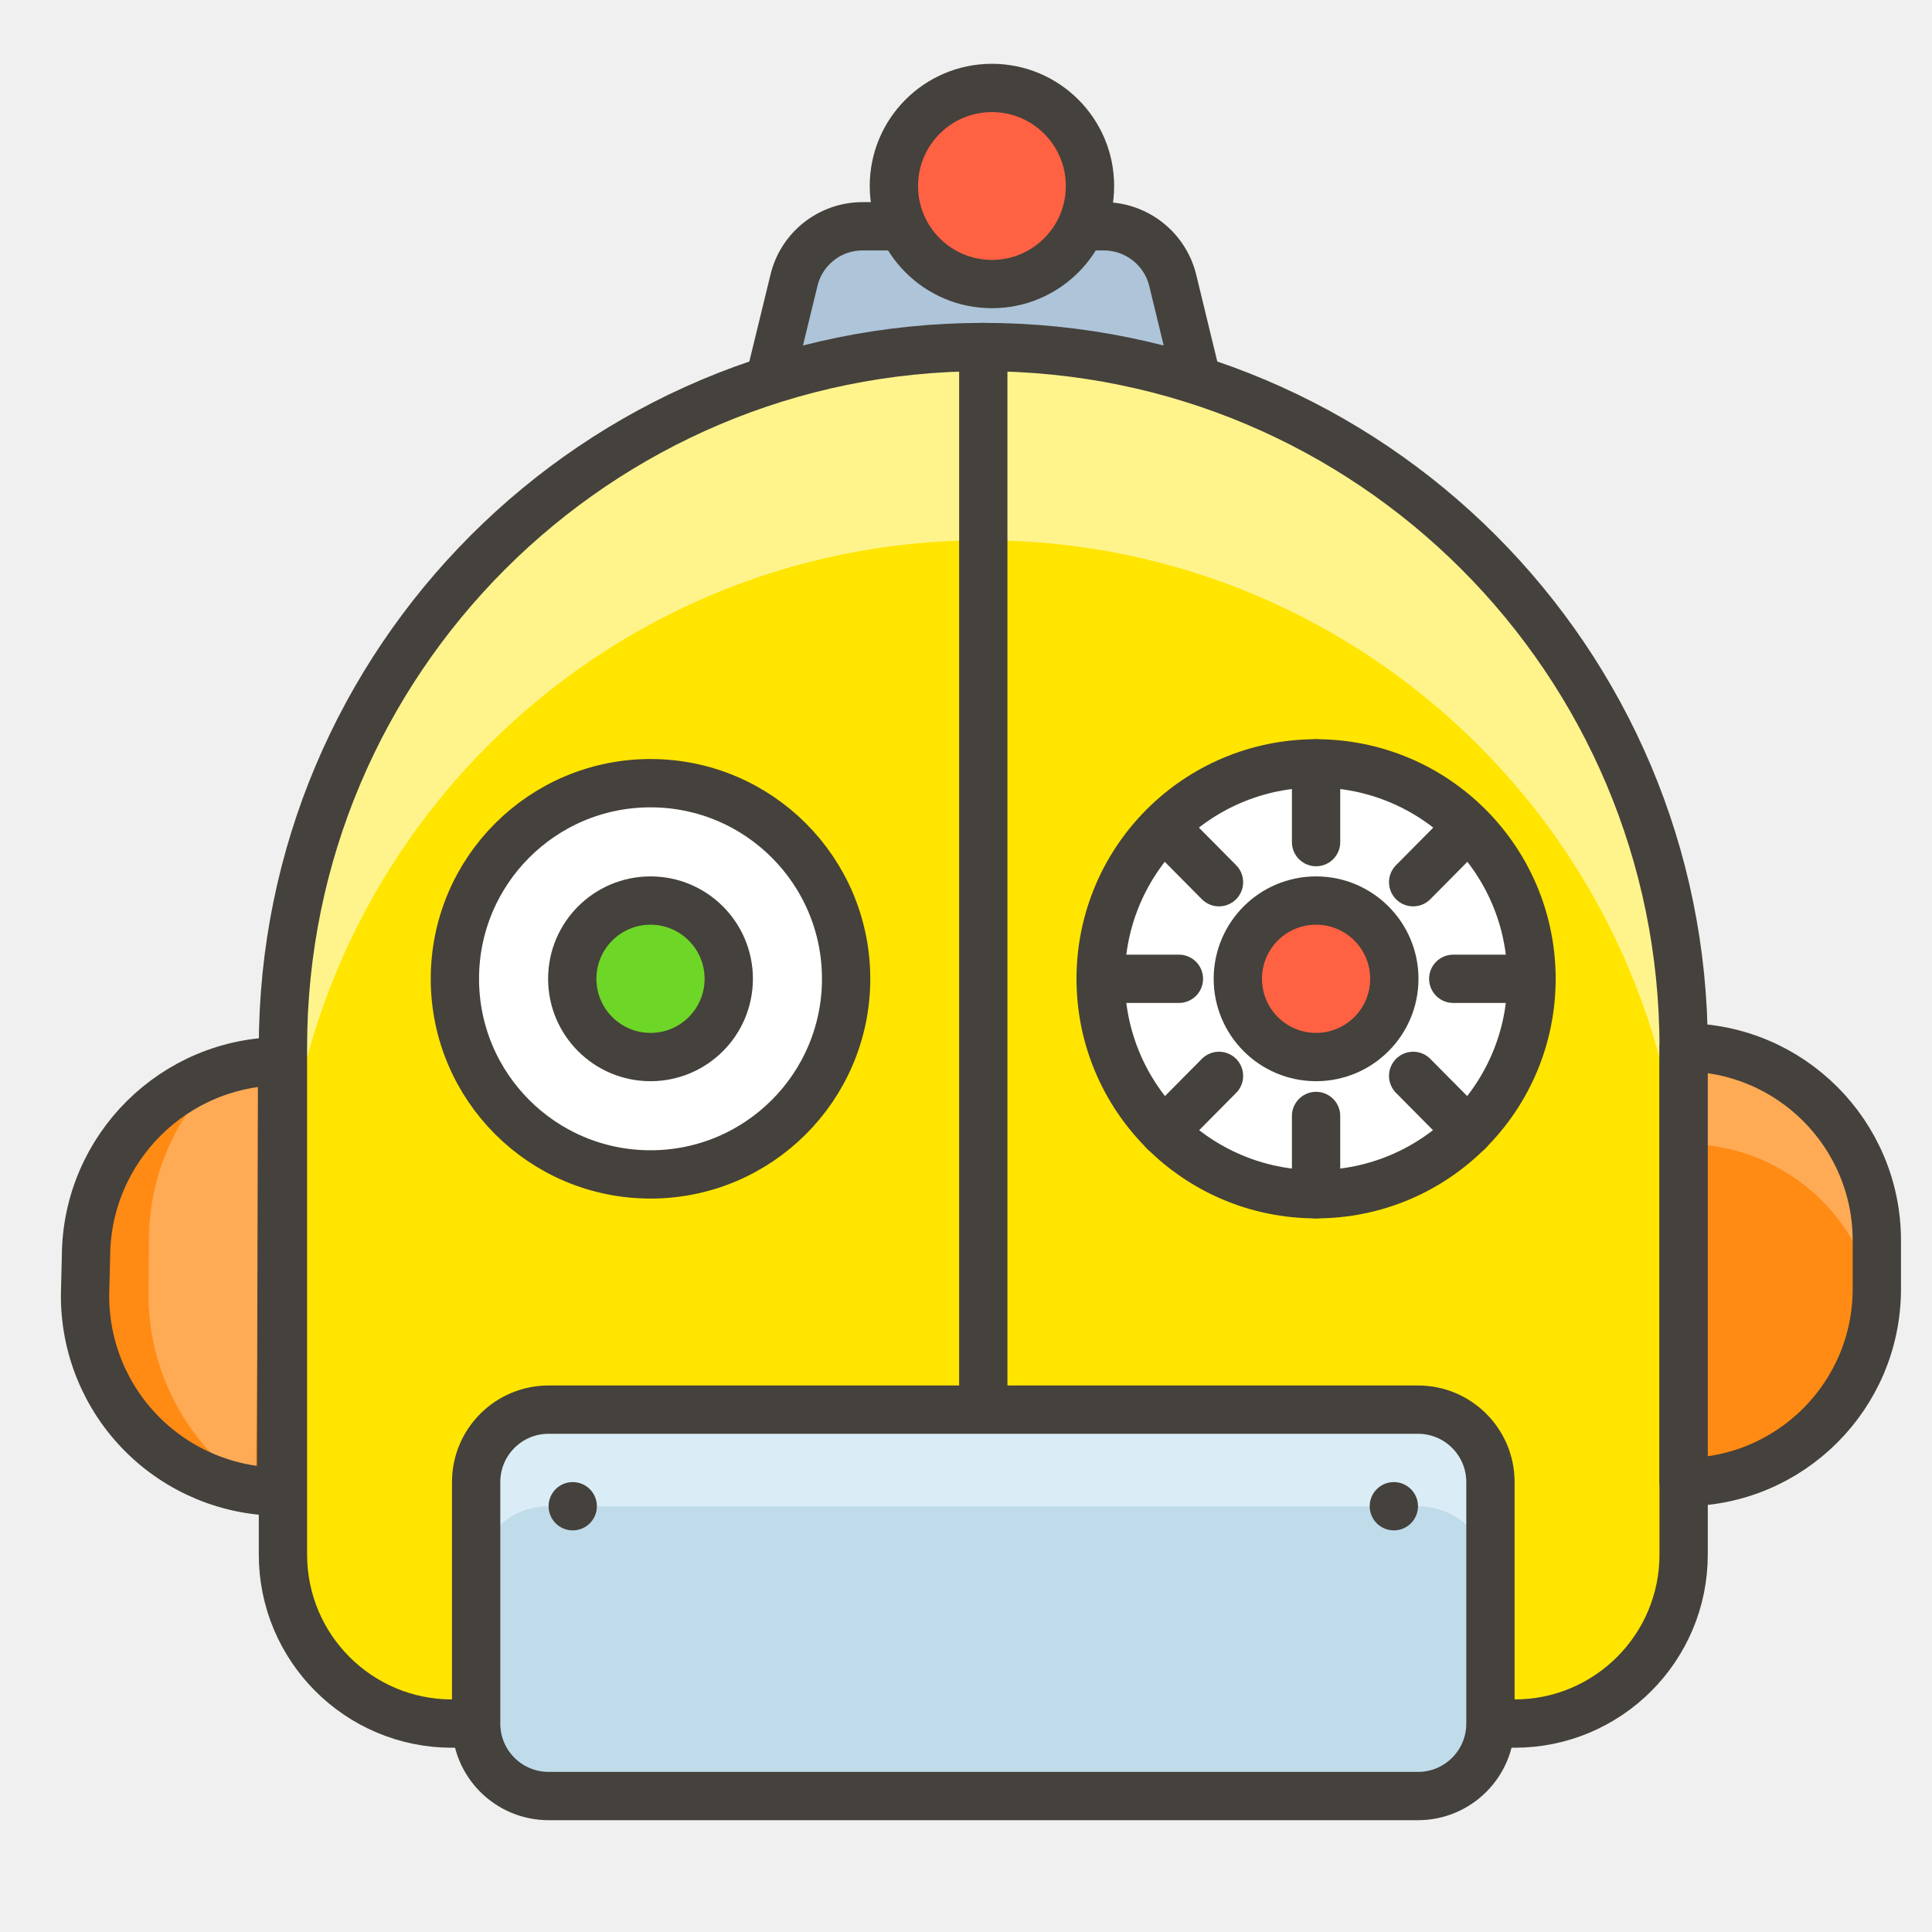
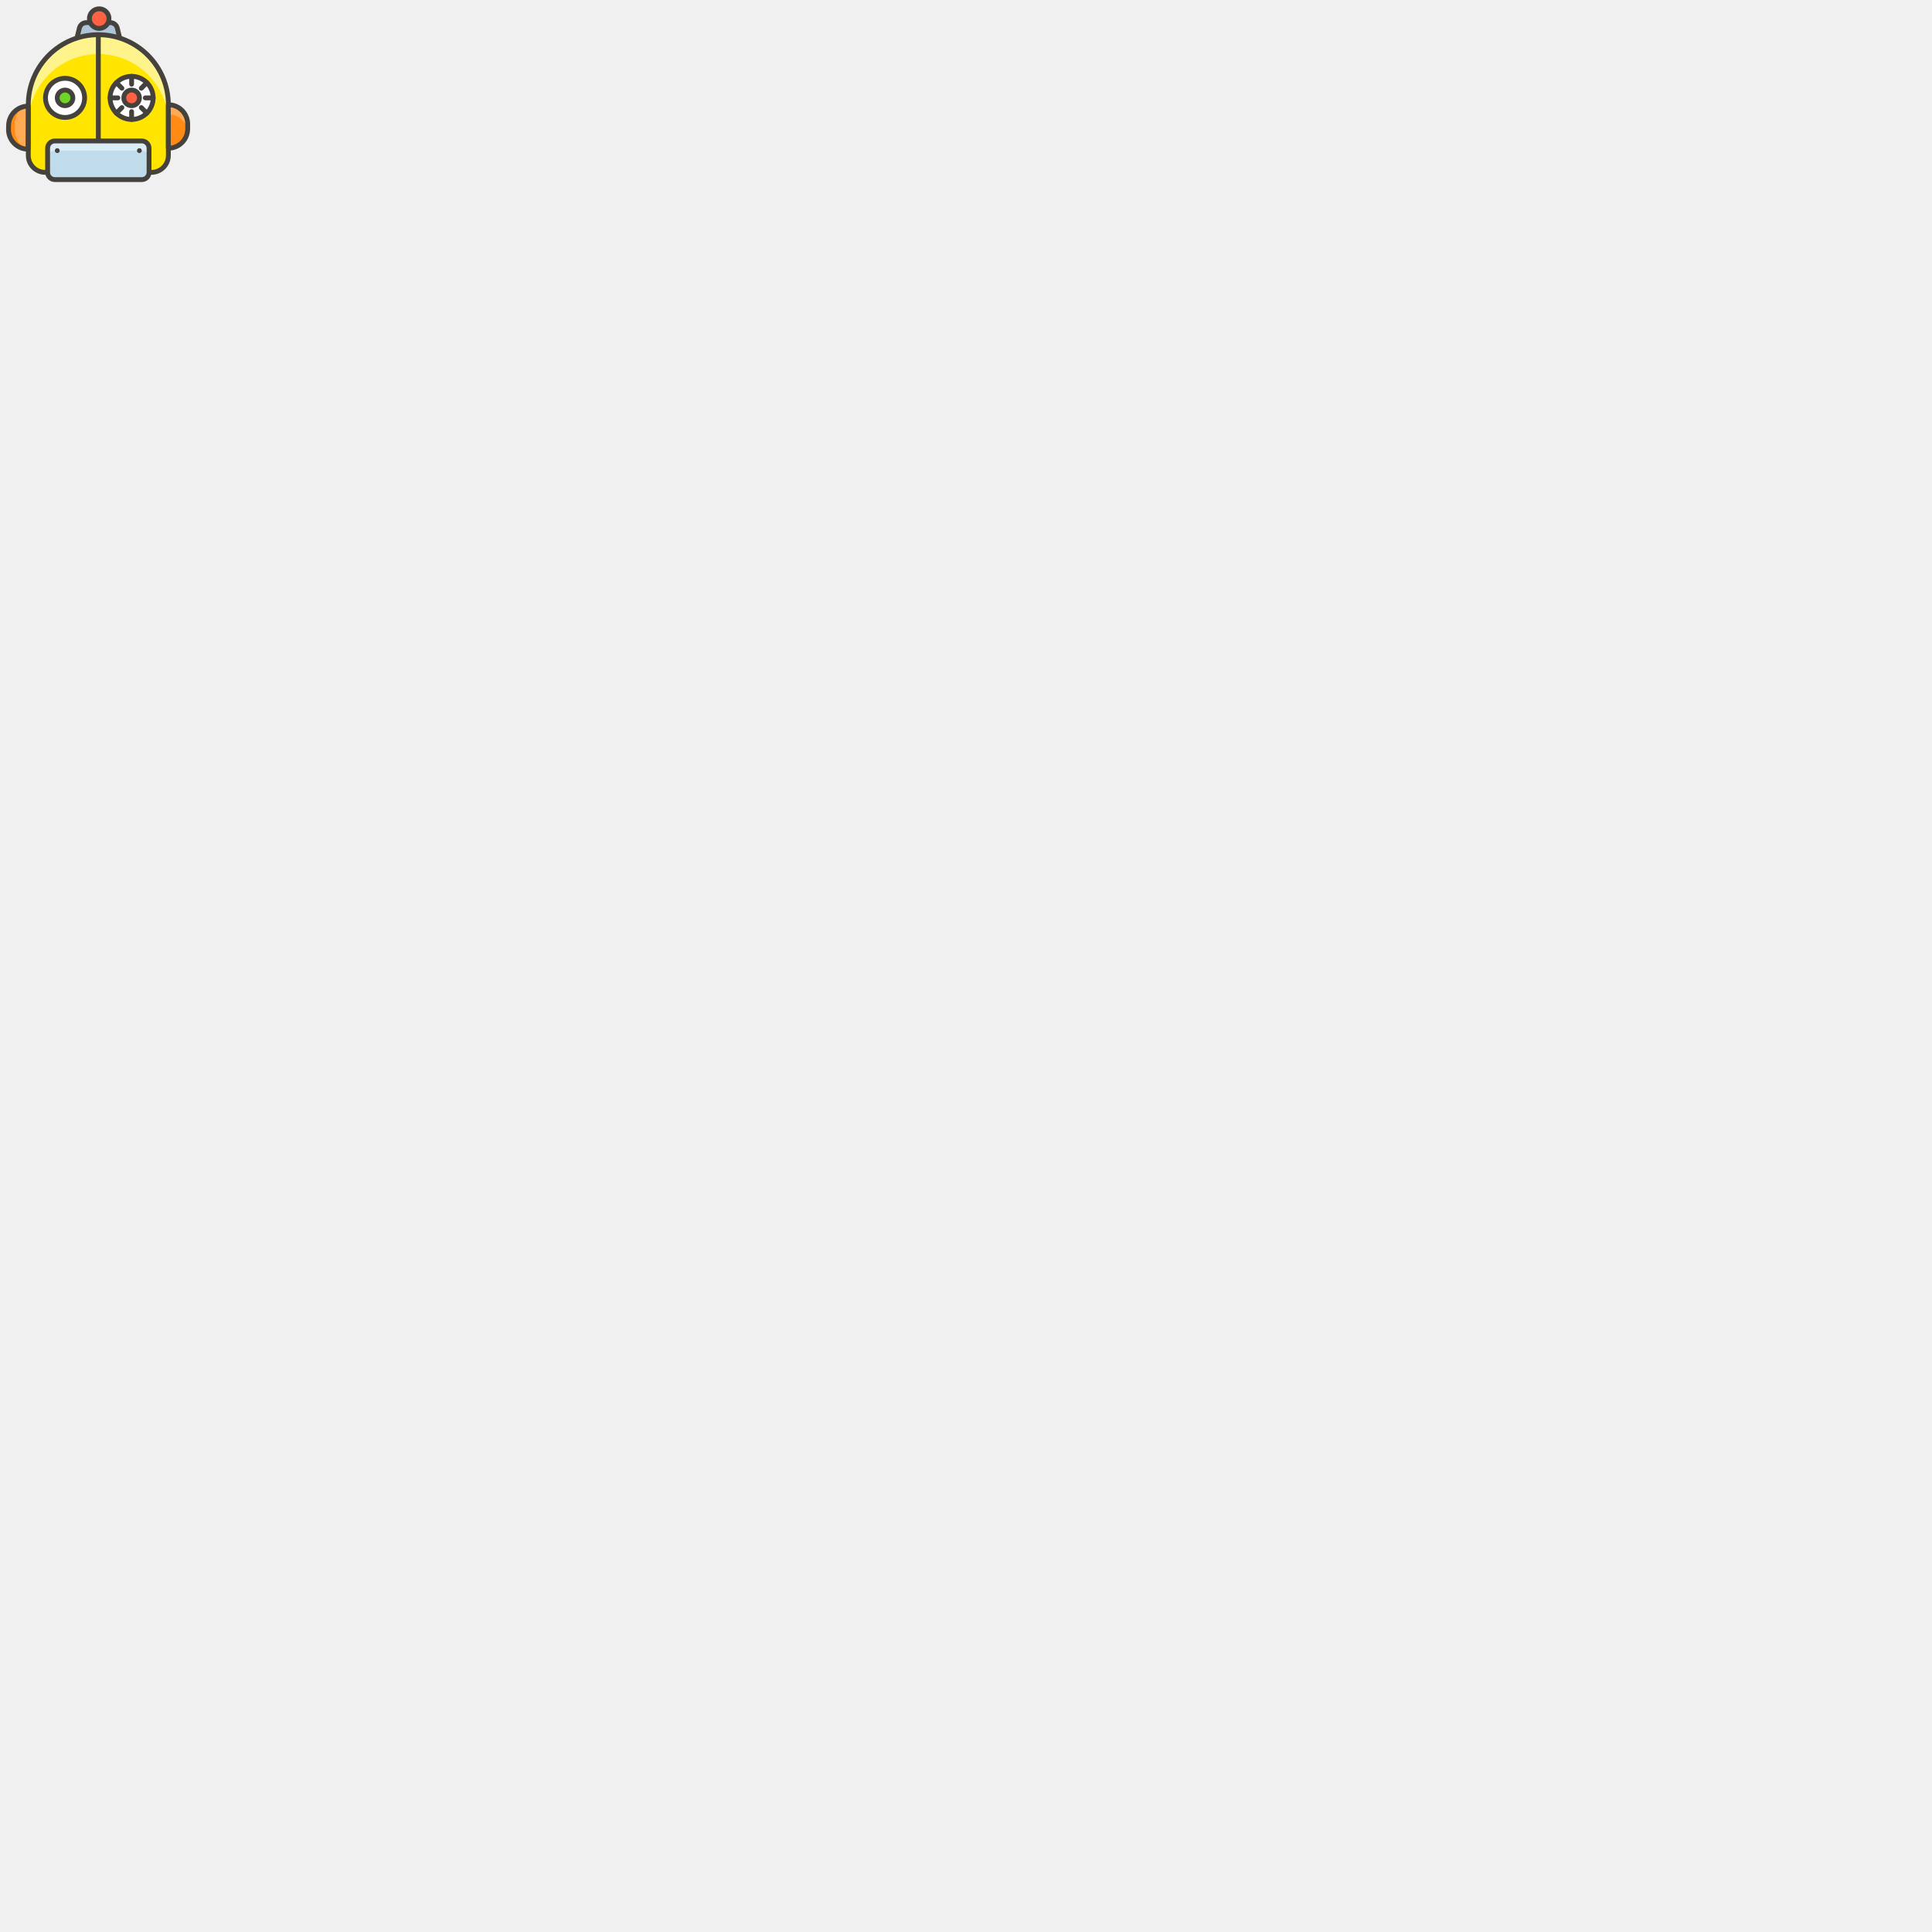
- <svg xmlns="http://www.w3.org/2000/svg" width="40" height="40">
+ <svg xmlns="http://www.w3.org/2000/svg" width="400" height="400">
  <g>
    <rect fill="none" id="canvas_background" height="42" width="42" y="-1" x="-1" />
  </g>
  <g>
    <g id="svg_13" stroke="null">
      <path transform="rotate(55.96121 4.730113,26.46467) " id="_Path_" data-name="&lt;Path&gt;" class="cls-1" d="m2.501,28.707a4.06,4.06 0 0 1 -1.18,-5.6l7.47,4.86a4.05,4.05 0 0 1 -5.63,1.19l-0.66,-0.45z" fill="#ff8a14" stroke="null" />
      <path id="_Path_2" data-name="&lt;Path&gt;" class="cls-2" d="m24.858,8.185l-9,0l0.58,-2.38a1.46,1.46 0 0 1 1.42,-1.12l5,0a1.47,1.47 0 0 1 1.42,1.11l0.58,2.39z" fill="#adc4d9" stroke-linecap="round" stroke-linejoin="round" stroke="#45413c" />
      <path class="cls-3" d="m20.358,7.185a14.5,14.5 0 0 0 -14.5,14.5l0,10.5a3.5,3.5 0 0 0 3.5,3.5l22,0a3.5,3.5 0 0 0 3.5,-3.5l0,-10.5a14.5,14.5 0 0 0 -14.5,-14.5z" fill="#ffe500" id="svg_1" stroke="null" />
      <path class="cls-4" d="m20.358,7.185a14.5,14.5 0 0 0 -14.5,14.5l0,4a14.5,14.5 0 0 1 29,0l0,-4a14.5,14.5 0 0 0 -14.5,-14.5z" fill="#fff48c" id="svg_2" stroke="null" />
      <path class="cls-5" d="m20.358,7.185a14.5,14.5 0 0 0 -14.5,14.5l0,10.5a3.5,3.5 0 0 0 3.5,3.5l22,0a3.5,3.5 0 0 0 3.5,-3.5l0,-10.5a14.5,14.5 0 0 0 -14.5,-14.5z" stroke-linecap="round" stroke-linejoin="round" fill="none" id="svg_3" stroke="#45413c" />
      <circle id="_Ellipse_2" data-name="&lt;Ellipse&gt;" class="cls-7" cx="27.248" cy="20.265" r="4.46" stroke-linecap="round" stroke-linejoin="round" fill="#fff" stroke="#45413c" />
      <circle id="_Ellipse_3" data-name="&lt;Ellipse&gt;" class="cls-8" cx="27.248" cy="20.265" r="1.62" stroke-linecap="round" stroke-linejoin="round" fill="#ff6242" stroke="#45413c" />
      <circle id="_Ellipse_4" data-name="&lt;Ellipse&gt;" class="cls-7" cx="13.468" cy="20.265" r="4.05" stroke-linecap="round" stroke-linejoin="round" fill="#fff" stroke="#45413c" />
      <circle id="_Ellipse_5" data-name="&lt;Ellipse&gt;" class="cls-9" cx="13.468" cy="20.265" r="1.62" stroke-linecap="round" stroke-linejoin="round" fill="#6dd627" stroke="#45413c" />
      <line id="_Line_" data-name="&lt;Line&gt;" class="cls-5" x1="20.358" y1="7.185" x2="20.358" y2="29.185" stroke-linecap="round" stroke-linejoin="round" fill="none" stroke="#45413c" />
      <line id="_Line_2" data-name="&lt;Line&gt;" class="cls-5" x1="27.248" y1="17.435" x2="27.248" y2="15.805" stroke-linecap="round" stroke-linejoin="round" fill="none" stroke="#45413c" />
      <line id="_Line_3" data-name="&lt;Line&gt;" class="cls-5" x1="29.258" y1="18.265" x2="30.398" y2="17.115" stroke-linecap="round" stroke-linejoin="round" fill="none" stroke="#45413c" />
      <line id="_Line_4" data-name="&lt;Line&gt;" class="cls-5" x1="30.088" y1="20.265" x2="31.708" y2="20.265" stroke-linecap="round" stroke-linejoin="round" fill="none" stroke="#45413c" />
      <line id="_Line_5" data-name="&lt;Line&gt;" class="cls-5" x1="29.258" y1="22.275" x2="30.398" y2="23.425" stroke-linecap="round" stroke-linejoin="round" fill="none" stroke="#45413c" />
      <line id="_Line_6" data-name="&lt;Line&gt;" class="cls-5" x1="27.248" y1="23.105" x2="27.248" y2="24.725" stroke-linecap="round" stroke-linejoin="round" fill="none" stroke="#45413c" />
      <line id="_Line_7" data-name="&lt;Line&gt;" class="cls-5" x1="25.238" y1="22.275" x2="24.098" y2="23.425" stroke-linecap="round" stroke-linejoin="round" fill="none" stroke="#45413c" />
      <line id="_Line_8" data-name="&lt;Line&gt;" class="cls-5" x1="24.408" y1="20.265" x2="22.788" y2="20.265" stroke-linecap="round" stroke-linejoin="round" fill="none" stroke="#45413c" />
      <line id="_Line_9" data-name="&lt;Line&gt;" class="cls-5" x1="25.238" y1="18.265" x2="24.098" y2="17.115" stroke-linecap="round" stroke-linejoin="round" fill="none" stroke="#45413c" />
      <circle id="_Ellipse_6" data-name="&lt;Ellipse&gt;" class="cls-8" cx="20.537" cy="3.851" r="2.03" stroke-linecap="round" stroke-linejoin="round" fill="#ff6242" stroke="#45413c" />
      <path transform="rotate(57.44285 5.086391,26.26893) " id="_Path_5" data-name="&lt;Path&gt;" class="cls-10" d="m1.311,23.679a4.76,4.76 0 0 0 2.26,4l0.77,0.5a4.81,4.81 0 0 0 4.26,0.57a2,2 0 0 0 0.26,-0.32l-7.47,-4.9a1.09,1.09 0 0 0 -0.08,0.15z" fill="#ffaa54" stroke="null" />
      <path transform="rotate(57.09928 4.873603,26.65825) " id="_Path_6" data-name="&lt;Path&gt;" class="cls-5" d="m2.644,28.9a4.06,4.06 0 0 1 -1.18,-5.6l7.47,4.86a4.05,4.05 0 0 1 -5.63,1.19l-0.66,-0.45z" stroke-linecap="round" stroke-linejoin="round" fill="none" stroke="#45413c" />
      <path class="cls-1" d="m38.858,26.685a4,4 0 0 1 -4,4l0,-9a4,4 0 0 1 4,4l0,1z" fill="#ff8a14" id="svg_4" stroke="null" />
      <path class="cls-10" d="m34.858,21.685l0,2a4,4 0 0 1 4,3.5a4.07,4.07 0 0 0 0,-0.5l0,-1a4,4 0 0 0 -4,-4z" fill="#ffaa54" id="svg_5" stroke="null" />
      <path class="cls-5" d="m38.858,26.685a4,4 0 0 1 -4,4l0,-9a4,4 0 0 1 4,4l0,1z" stroke-linecap="round" stroke-linejoin="round" fill="none" id="svg_6" stroke="#45413c" />
      <rect class="cls-11" x="9.858" y="29.185" width="21" height="8" rx="1.5" ry="1.5" fill="#c0dceb" id="svg_7" stroke="null" />
      <path class="cls-12" d="m29.358,29.185l-18,0a1.5,1.5 0 0 0 -1.5,1.5l0,2a1.5,1.5 0 0 1 1.5,-1.5l18,0a1.5,1.5 0 0 1 1.5,1.5l0,-2a1.5,1.5 0 0 0 -1.5,-1.5z" fill="#daedf7" id="svg_8" stroke="null" />
      <rect class="cls-5" x="9.858" y="29.185" width="21" height="8" rx="1.5" ry="1.5" stroke-linecap="round" stroke-linejoin="round" fill="none" id="svg_9" stroke="#45413c" />
      <path class="cls-13" d="m11.858,30.685a0.5,0.5 0 1 0 0.5,0.5a0.5,0.5 0 0 0 -0.5,-0.5z" fill="#45413c" id="svg_10" stroke="null" />
      <path class="cls-13" d="m28.858,30.685a0.5,0.5 0 1 0 0.5,0.5a0.5,0.5 0 0 0 -0.5,-0.5z" fill="#45413c" id="svg_11" stroke="null" />
    </g>
  </g>
</svg>
